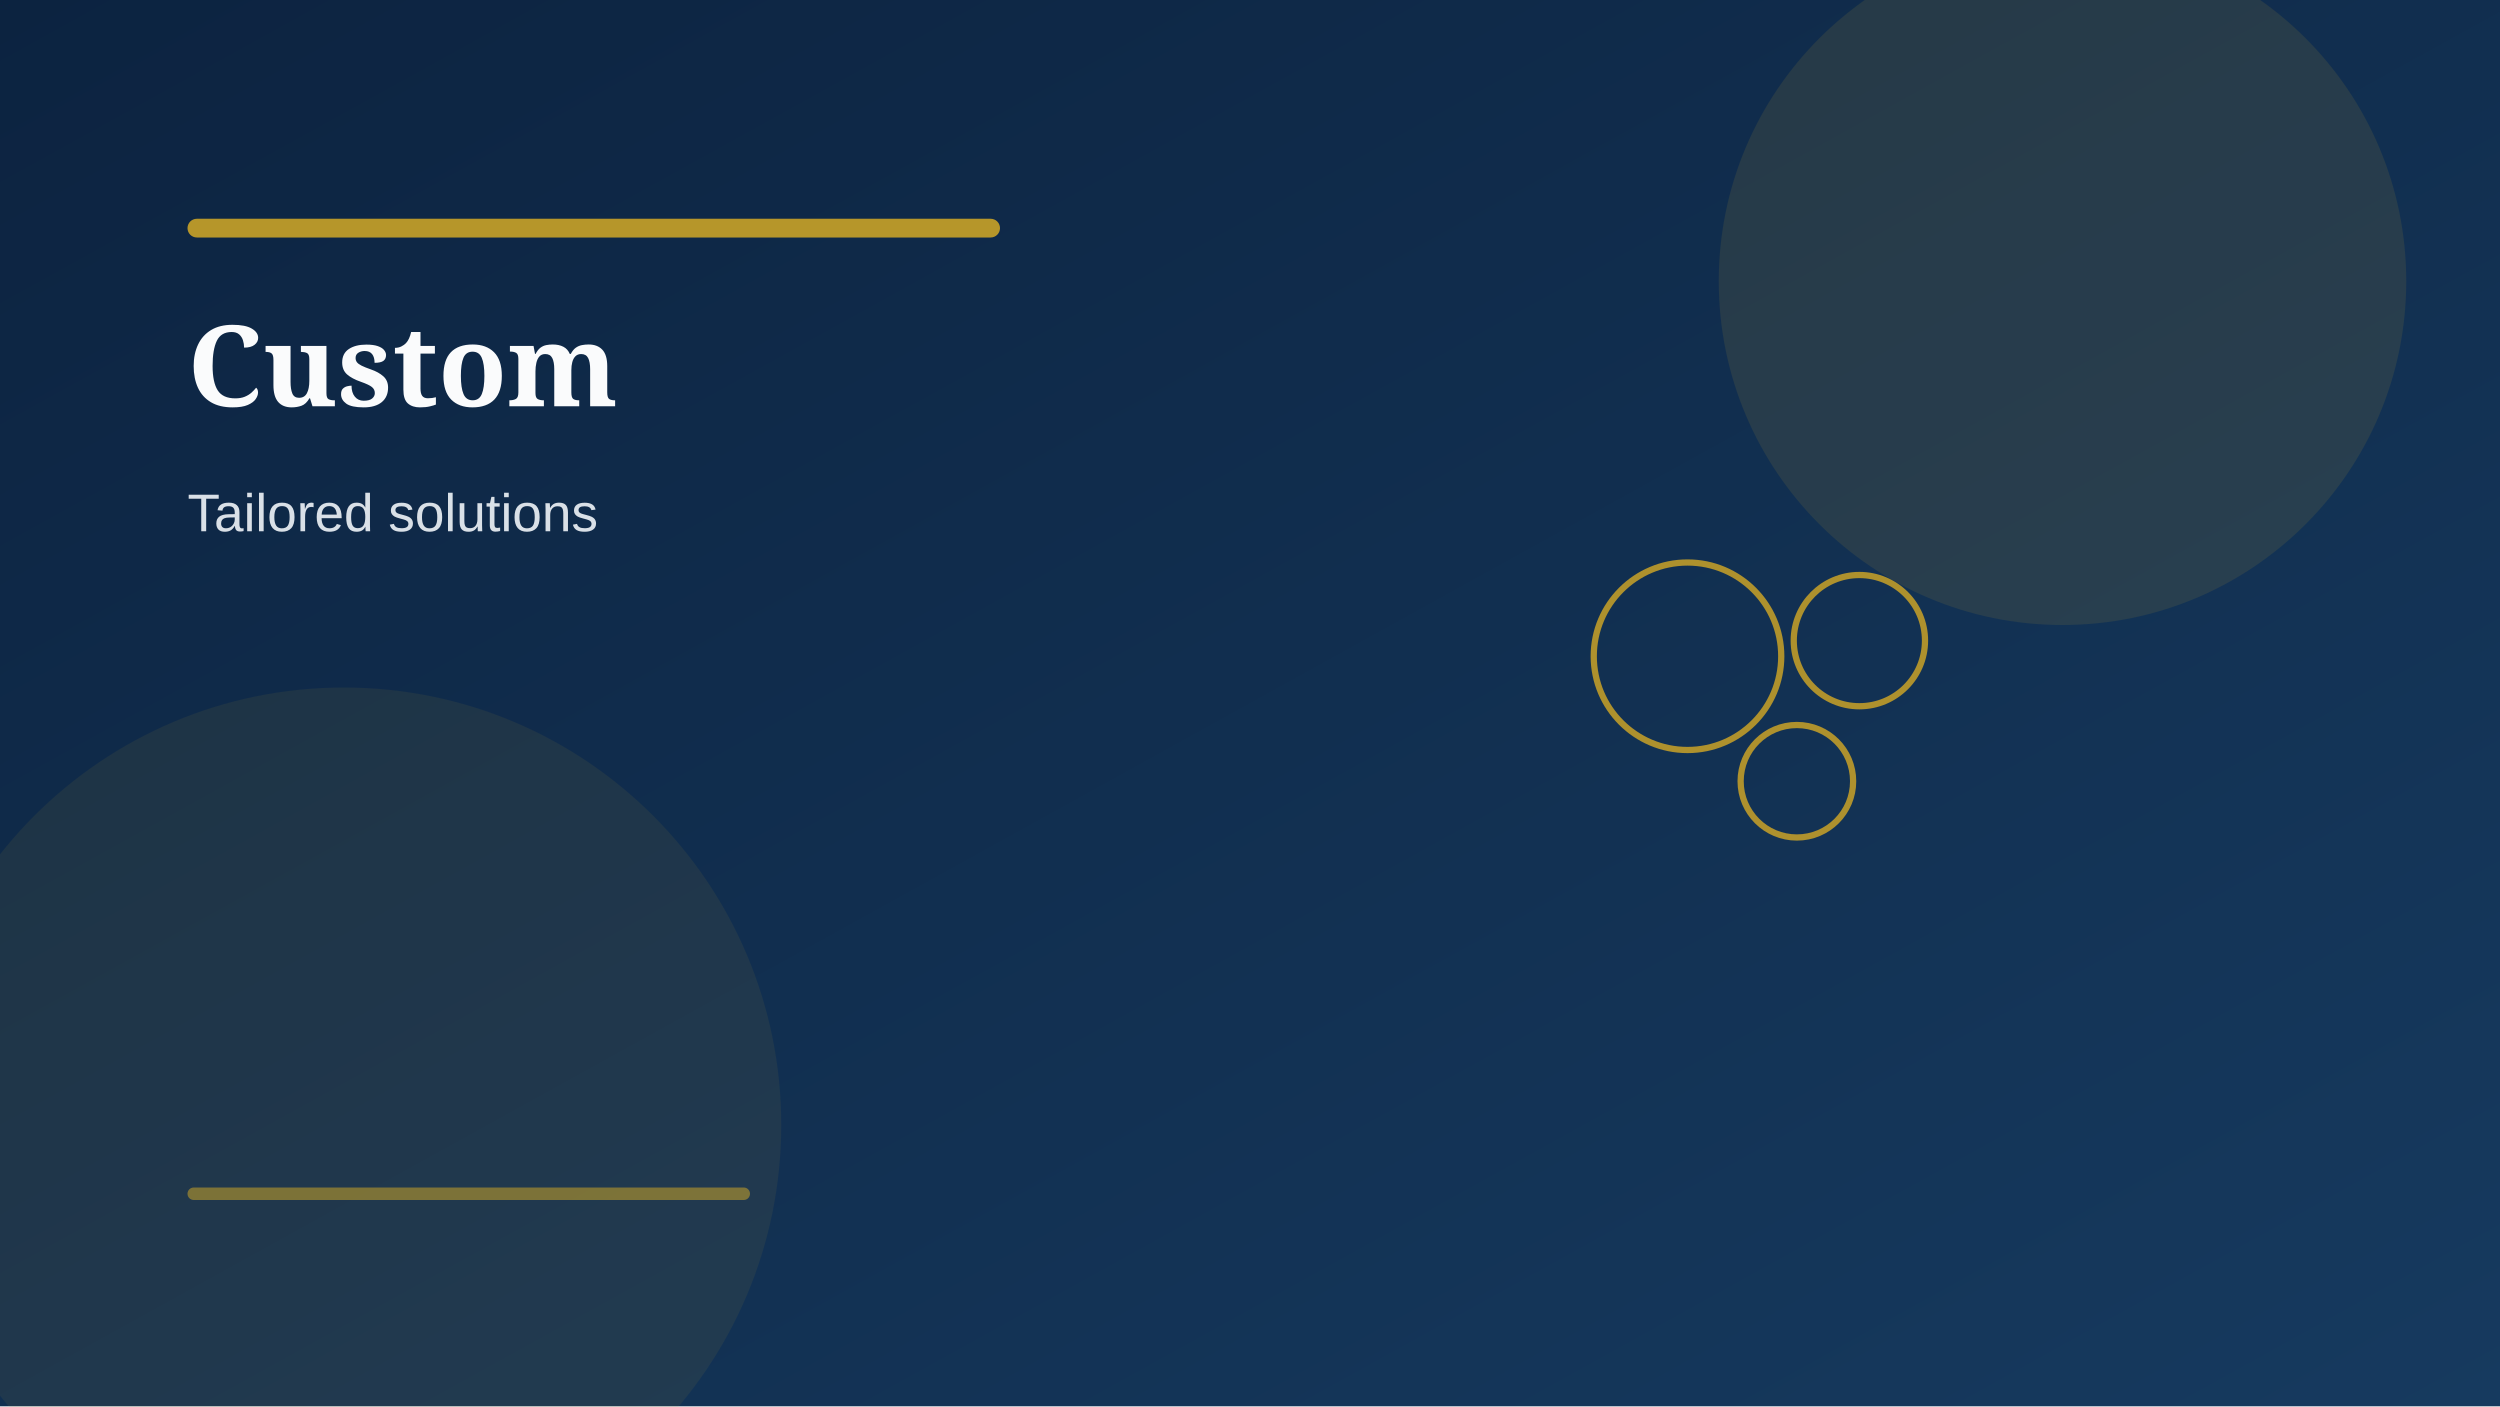
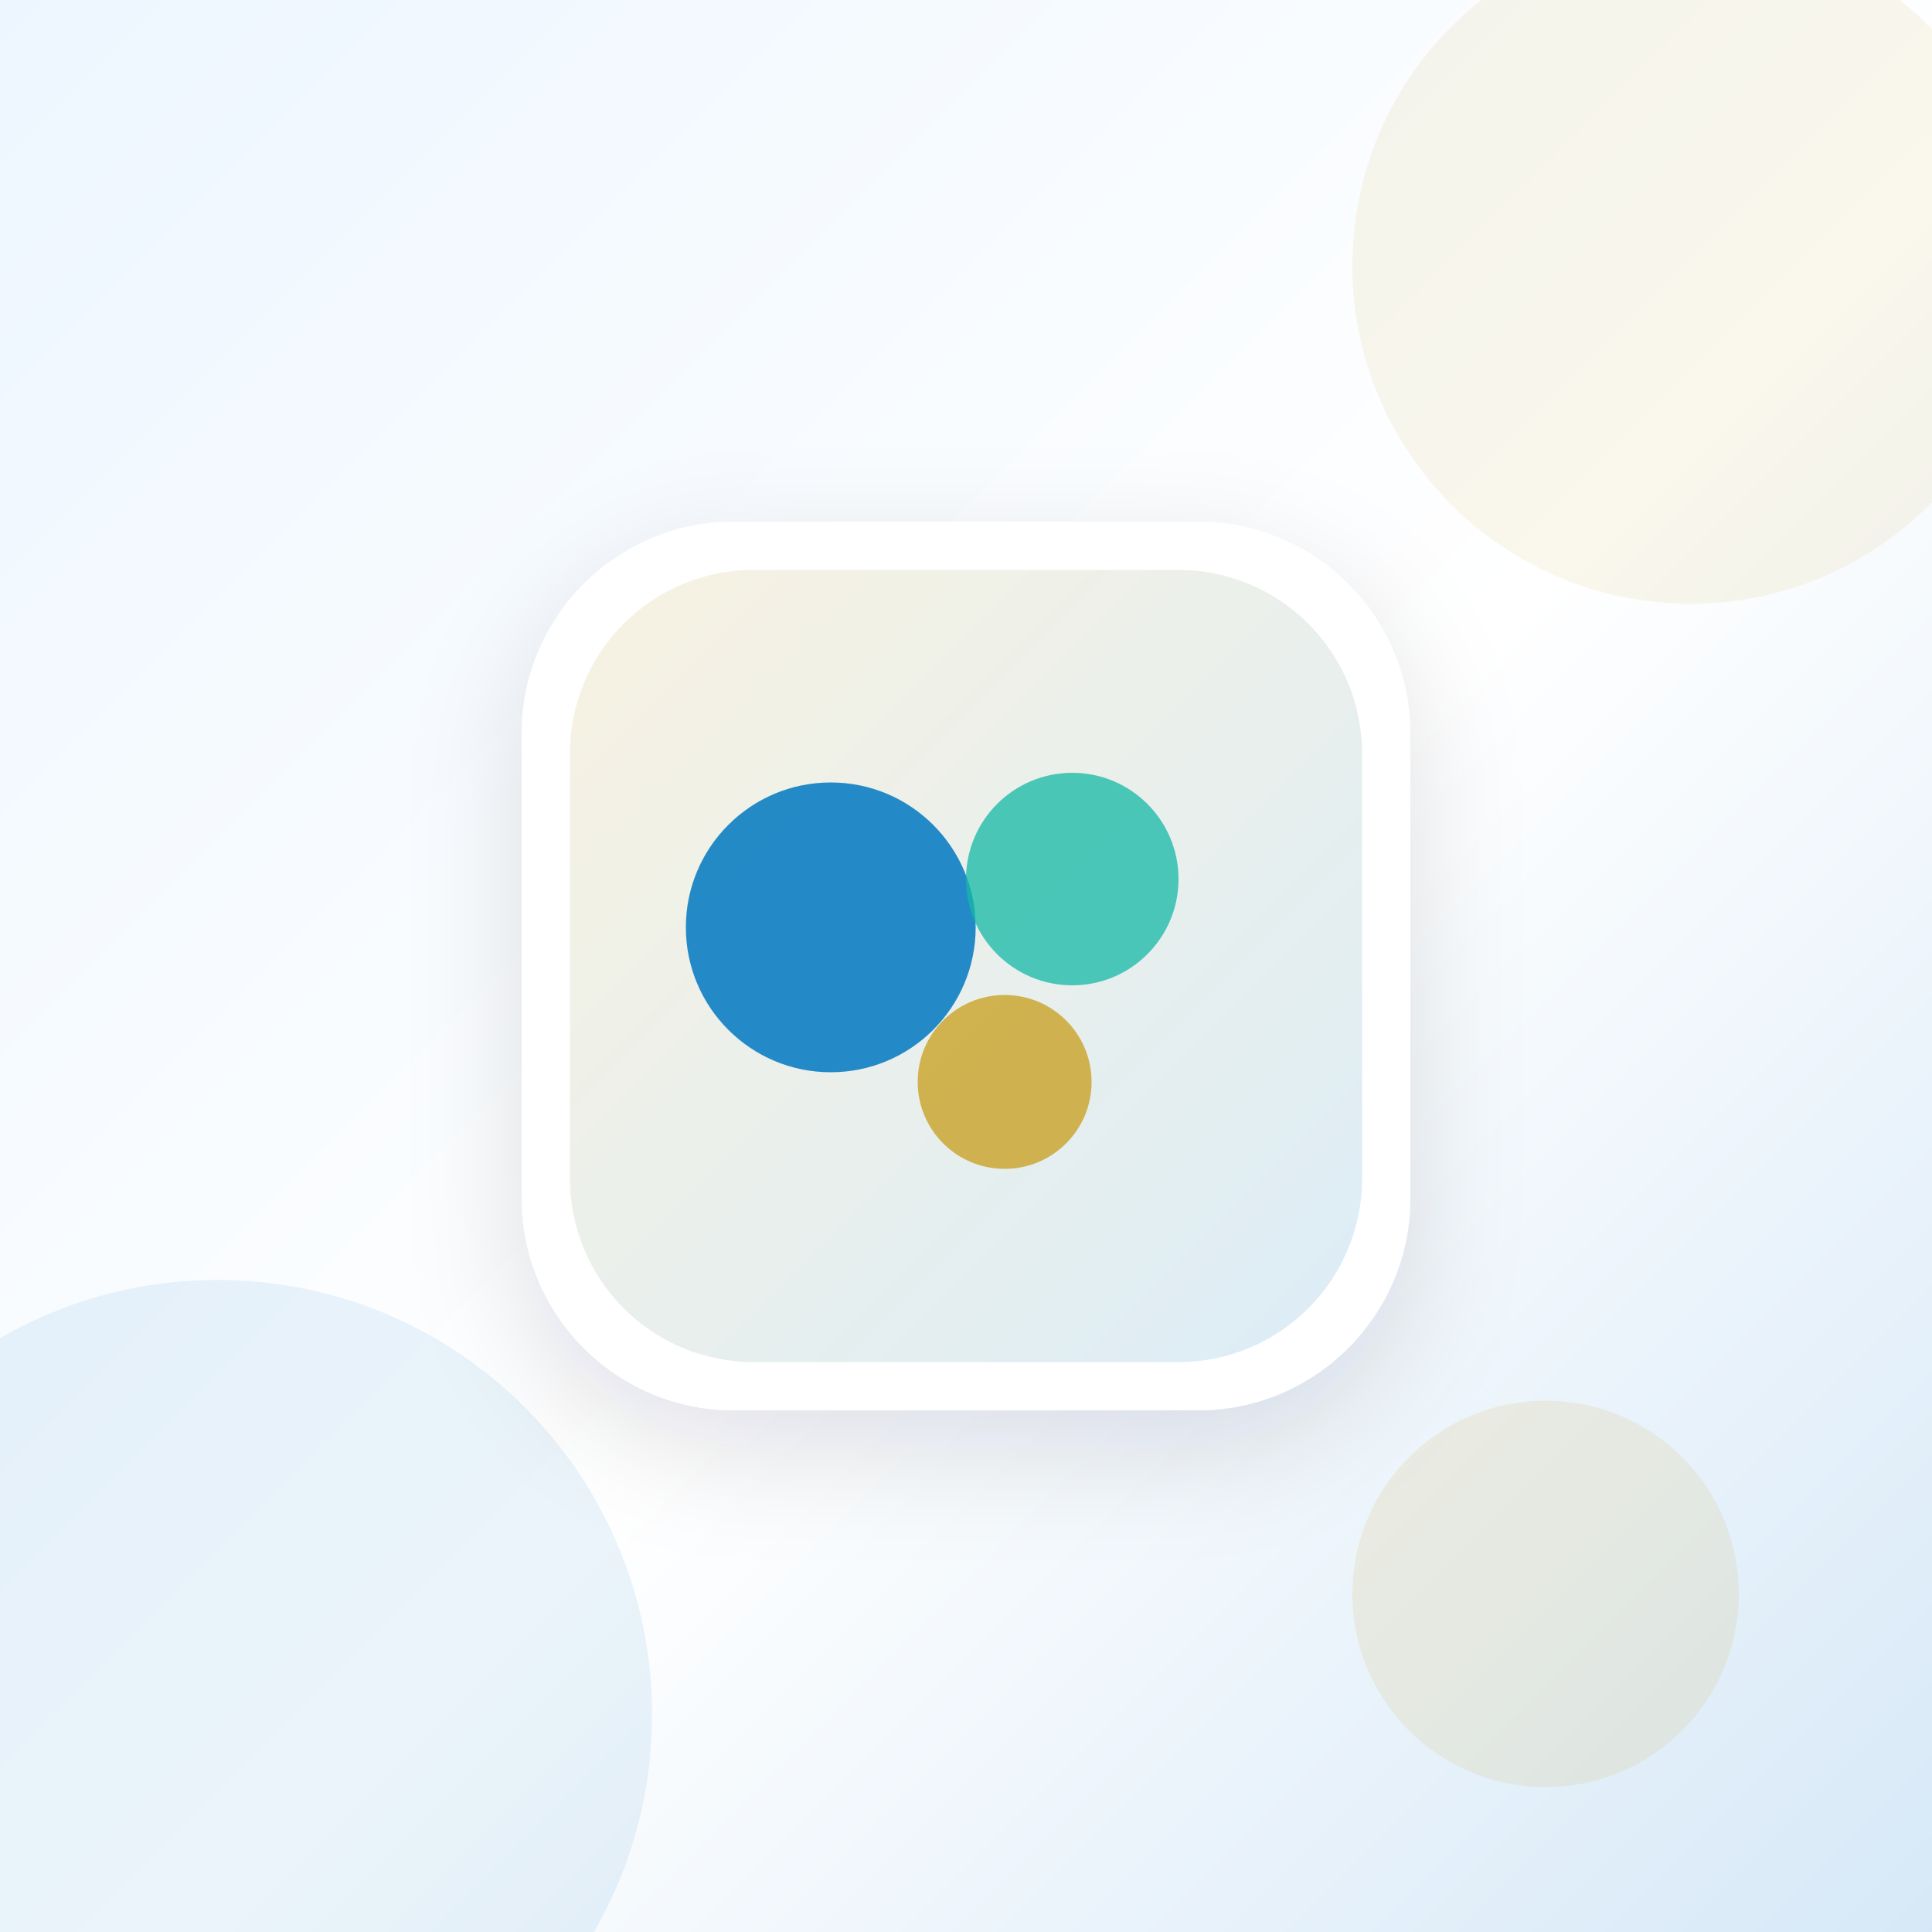
- <svg xmlns="http://www.w3.org/2000/svg" viewBox="0 0 1600 900" role="img" aria-label="Custom">
+ <svg xmlns="http://www.w3.org/2000/svg" viewBox="0 0 400 400" role="img">
  <defs>
-     <linearGradient id="bg" x1="0%" y1="0%" x2="100%" y2="100%">
-       <stop offset="0%" stop-color="#0C2340" />
-       <stop offset="100%" stop-color="#163A5F" />
+     <linearGradient id="bg-stat-4" x1="0%" y1="0%" x2="100%" y2="100%">
+       <stop offset="0%" stop-color="#EDF6FF" />
+       <stop offset="55%" stop-color="#FFFFFF" />
+       <stop offset="100%" stop-color="#D6E8F7" />
    </linearGradient>
-     <linearGradient id="accent" x1="0%" y1="0%" x2="100%" y2="0%">
+     <linearGradient id="plate-stat-4" x1="0%" y1="0%" x2="100%" y2="100%">
      <stop offset="0%" stop-color="#C9A227" />
-       <stop offset="100%" stop-color="#C9A227" />
+       <stop offset="100%" stop-color="#0078C1" />
    </linearGradient>
+     <filter id="shadow-stat-4" x="-20%" y="-20%" width="140%" height="140%">
+       <feDropShadow dx="0" dy="8" stdDeviation="12" flood-color="#0C2340" flood-opacity="0.12" />
+     </filter>
  </defs>
-   <rect width="1600" height="900" fill="url(#bg)" />
-   <circle cx="1320" cy="180" r="220" fill="#C9A227" opacity="0.12" />
-   <circle cx="220" cy="720" r="280" fill="#C9A227" opacity="0.08" />
-   <rect x="120" y="140" width="520" height="12" rx="6" fill="url(#accent)" opacity="0.9" />
-   <text x="120" y="260" fill="#FAFBFC" font-family="Georgia, serif" font-size="72" font-weight="700">Custom</text>
-   <text x="120" y="340" fill="#F0F4F8" font-family="Arial, sans-serif" font-size="34" opacity="0.9">Tailored solutions</text>
-   <g transform="translate(980, 320)" fill="none" stroke="#C9A227" stroke-width="4" opacity="0.85">
-     <circle cx="100" cy="100" r="60" />
-     <circle cx="210" cy="90" r="42" />
-     <circle cx="170" cy="180" r="36" />
+   <rect width="400" height="400" fill="url(#bg-stat-4)" />
+   <circle cx="350" cy="55" r="70" fill="#C9A227" opacity="0.09" />
+   <circle cx="45" cy="355" r="90" fill="#0078C1" opacity="0.08" />
+   <circle cx="320" cy="330" r="40" fill="#C9A227" opacity="0.12" />
+   <g filter="url(#shadow-stat-4)">
+     <rect x="108" y="108" width="184" height="184" rx="44" fill="#FFFFFF" />
+     <rect x="118" y="118" width="164" height="164" rx="38" fill="url(#plate-stat-4)" opacity="0.14" />
  </g>
-   <rect x="120" y="760" width="360" height="8" rx="4" fill="#C9A227" opacity="0.55" />
+   <g transform="translate(200, 200)">
+     <g>
+       <circle cx="-28" cy="-8" r="30" fill="#0078C1" opacity="0.85" />
+       <circle cx="22" cy="-18" r="22" fill="#14B8A6" opacity="0.75" />
+       <circle cx="8" cy="24" r="18" fill="#C9A227" opacity="0.8" />
+     </g>
+   </g>
</svg>
